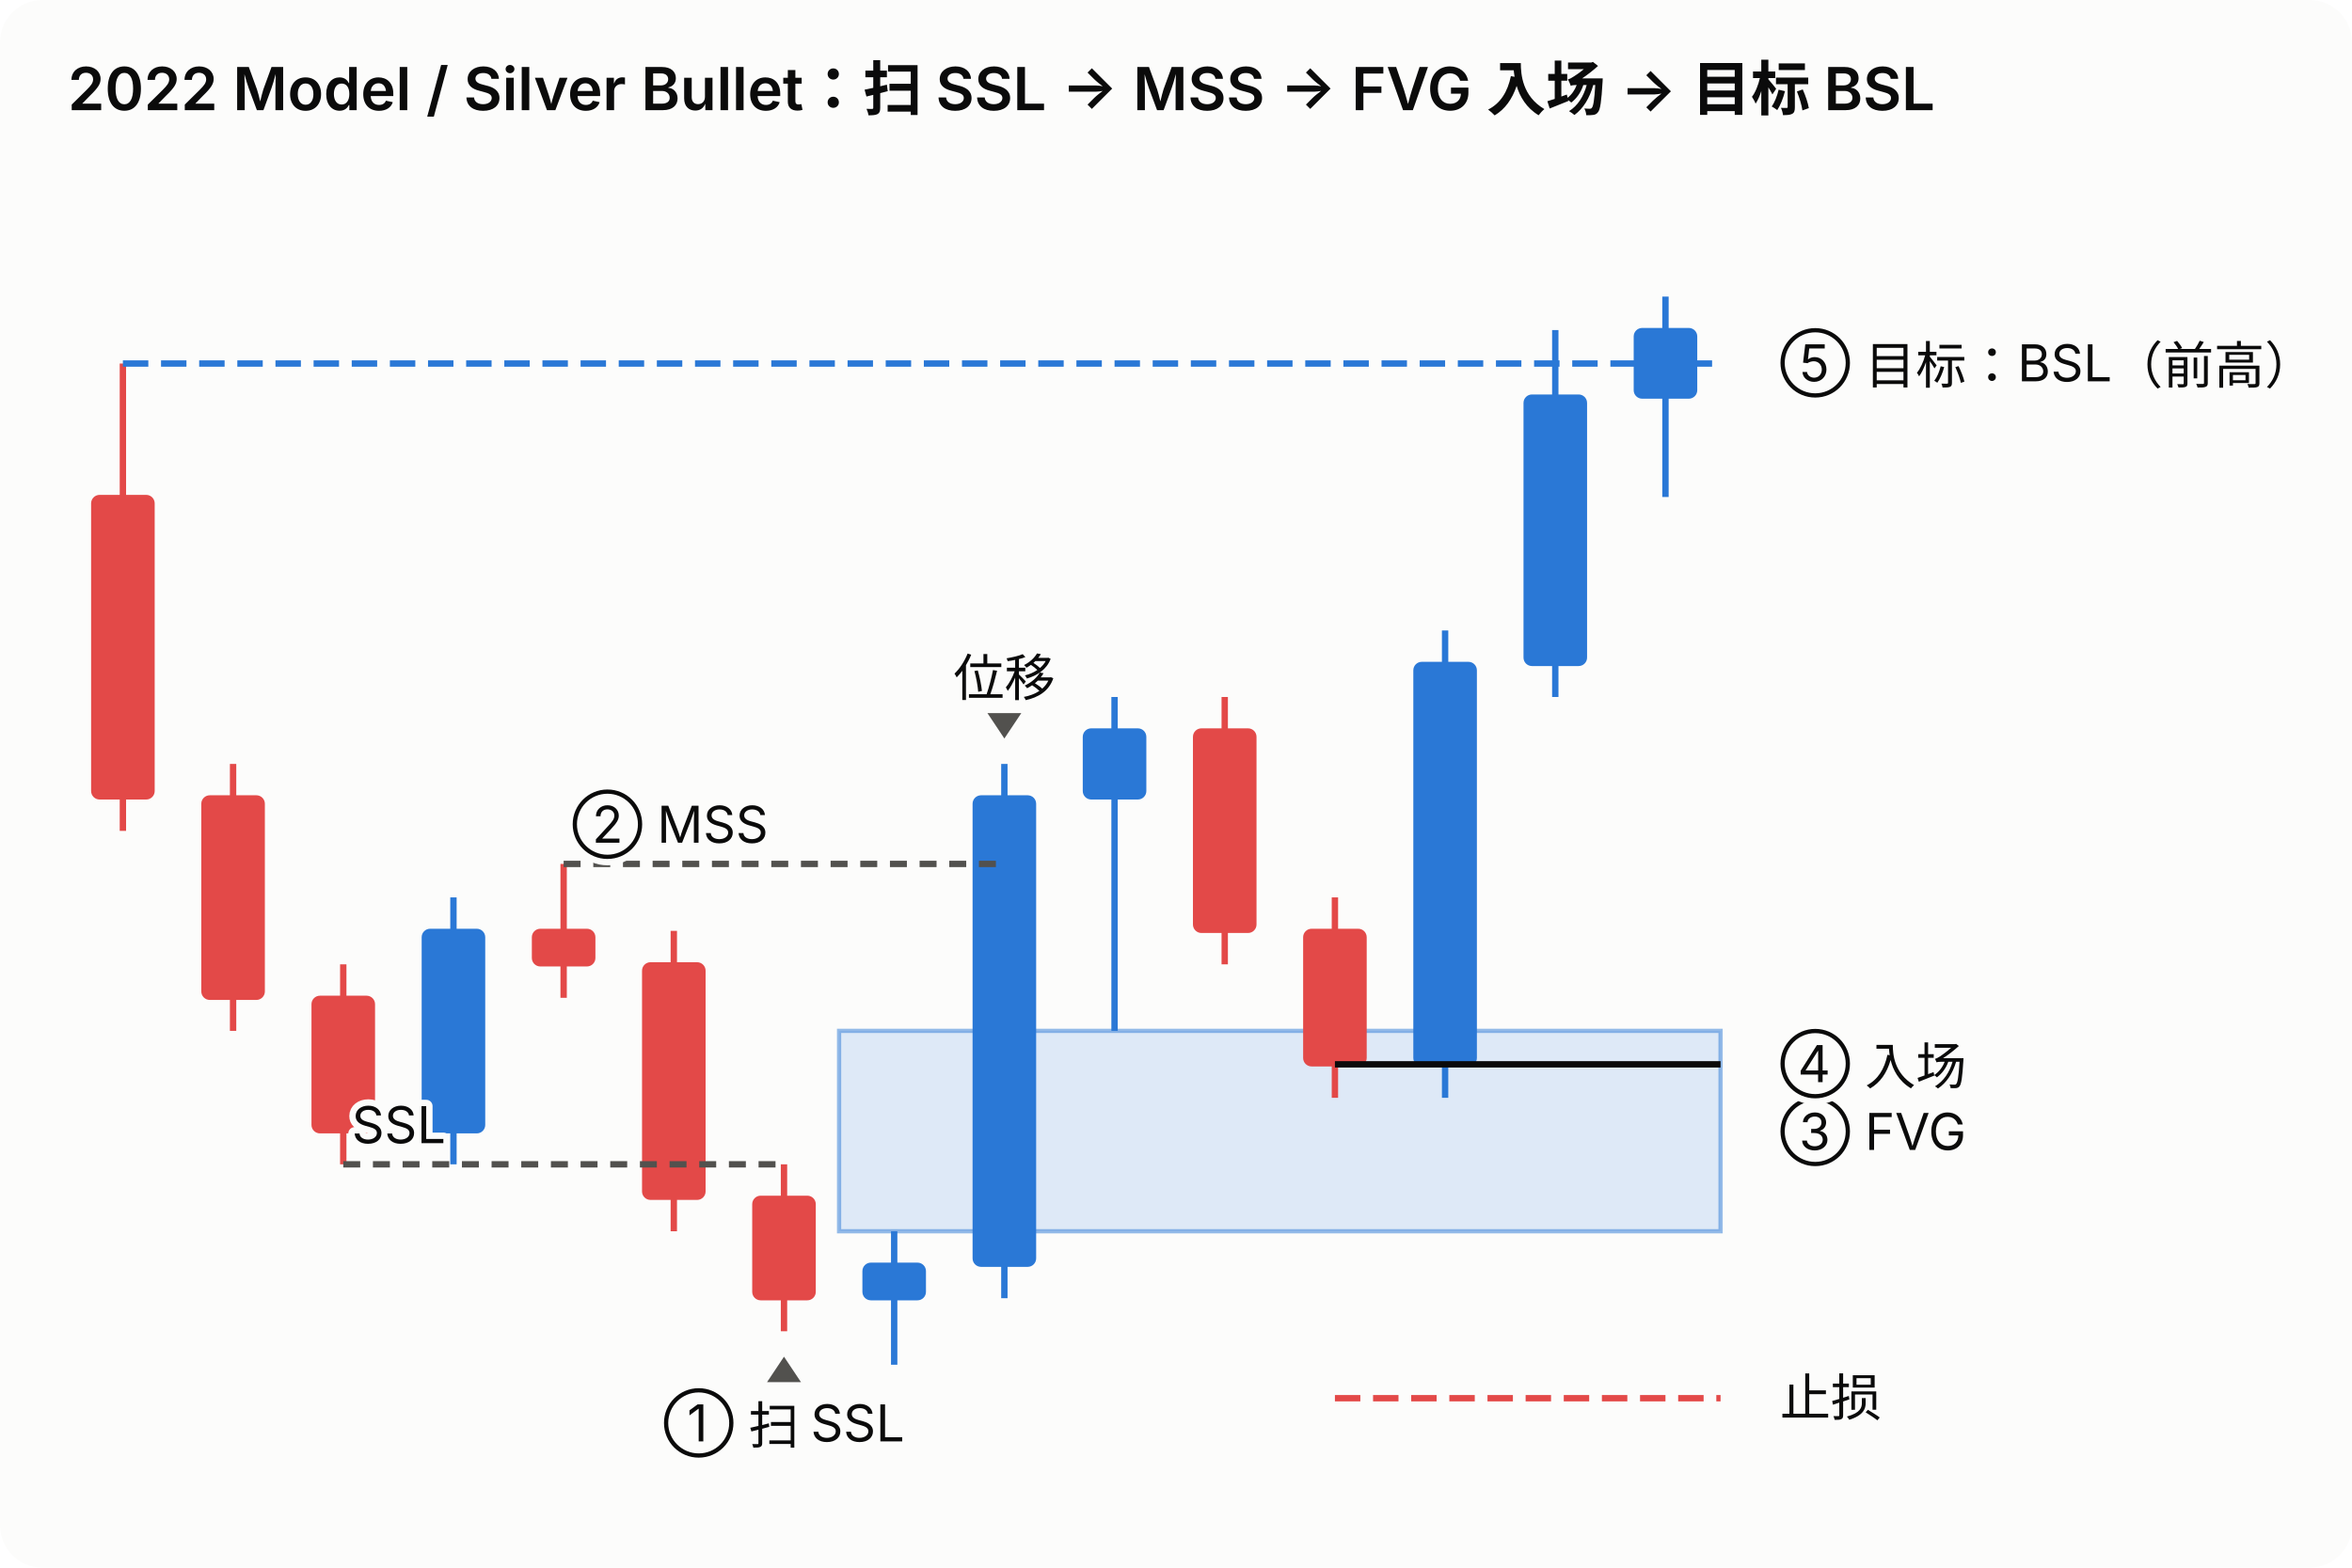
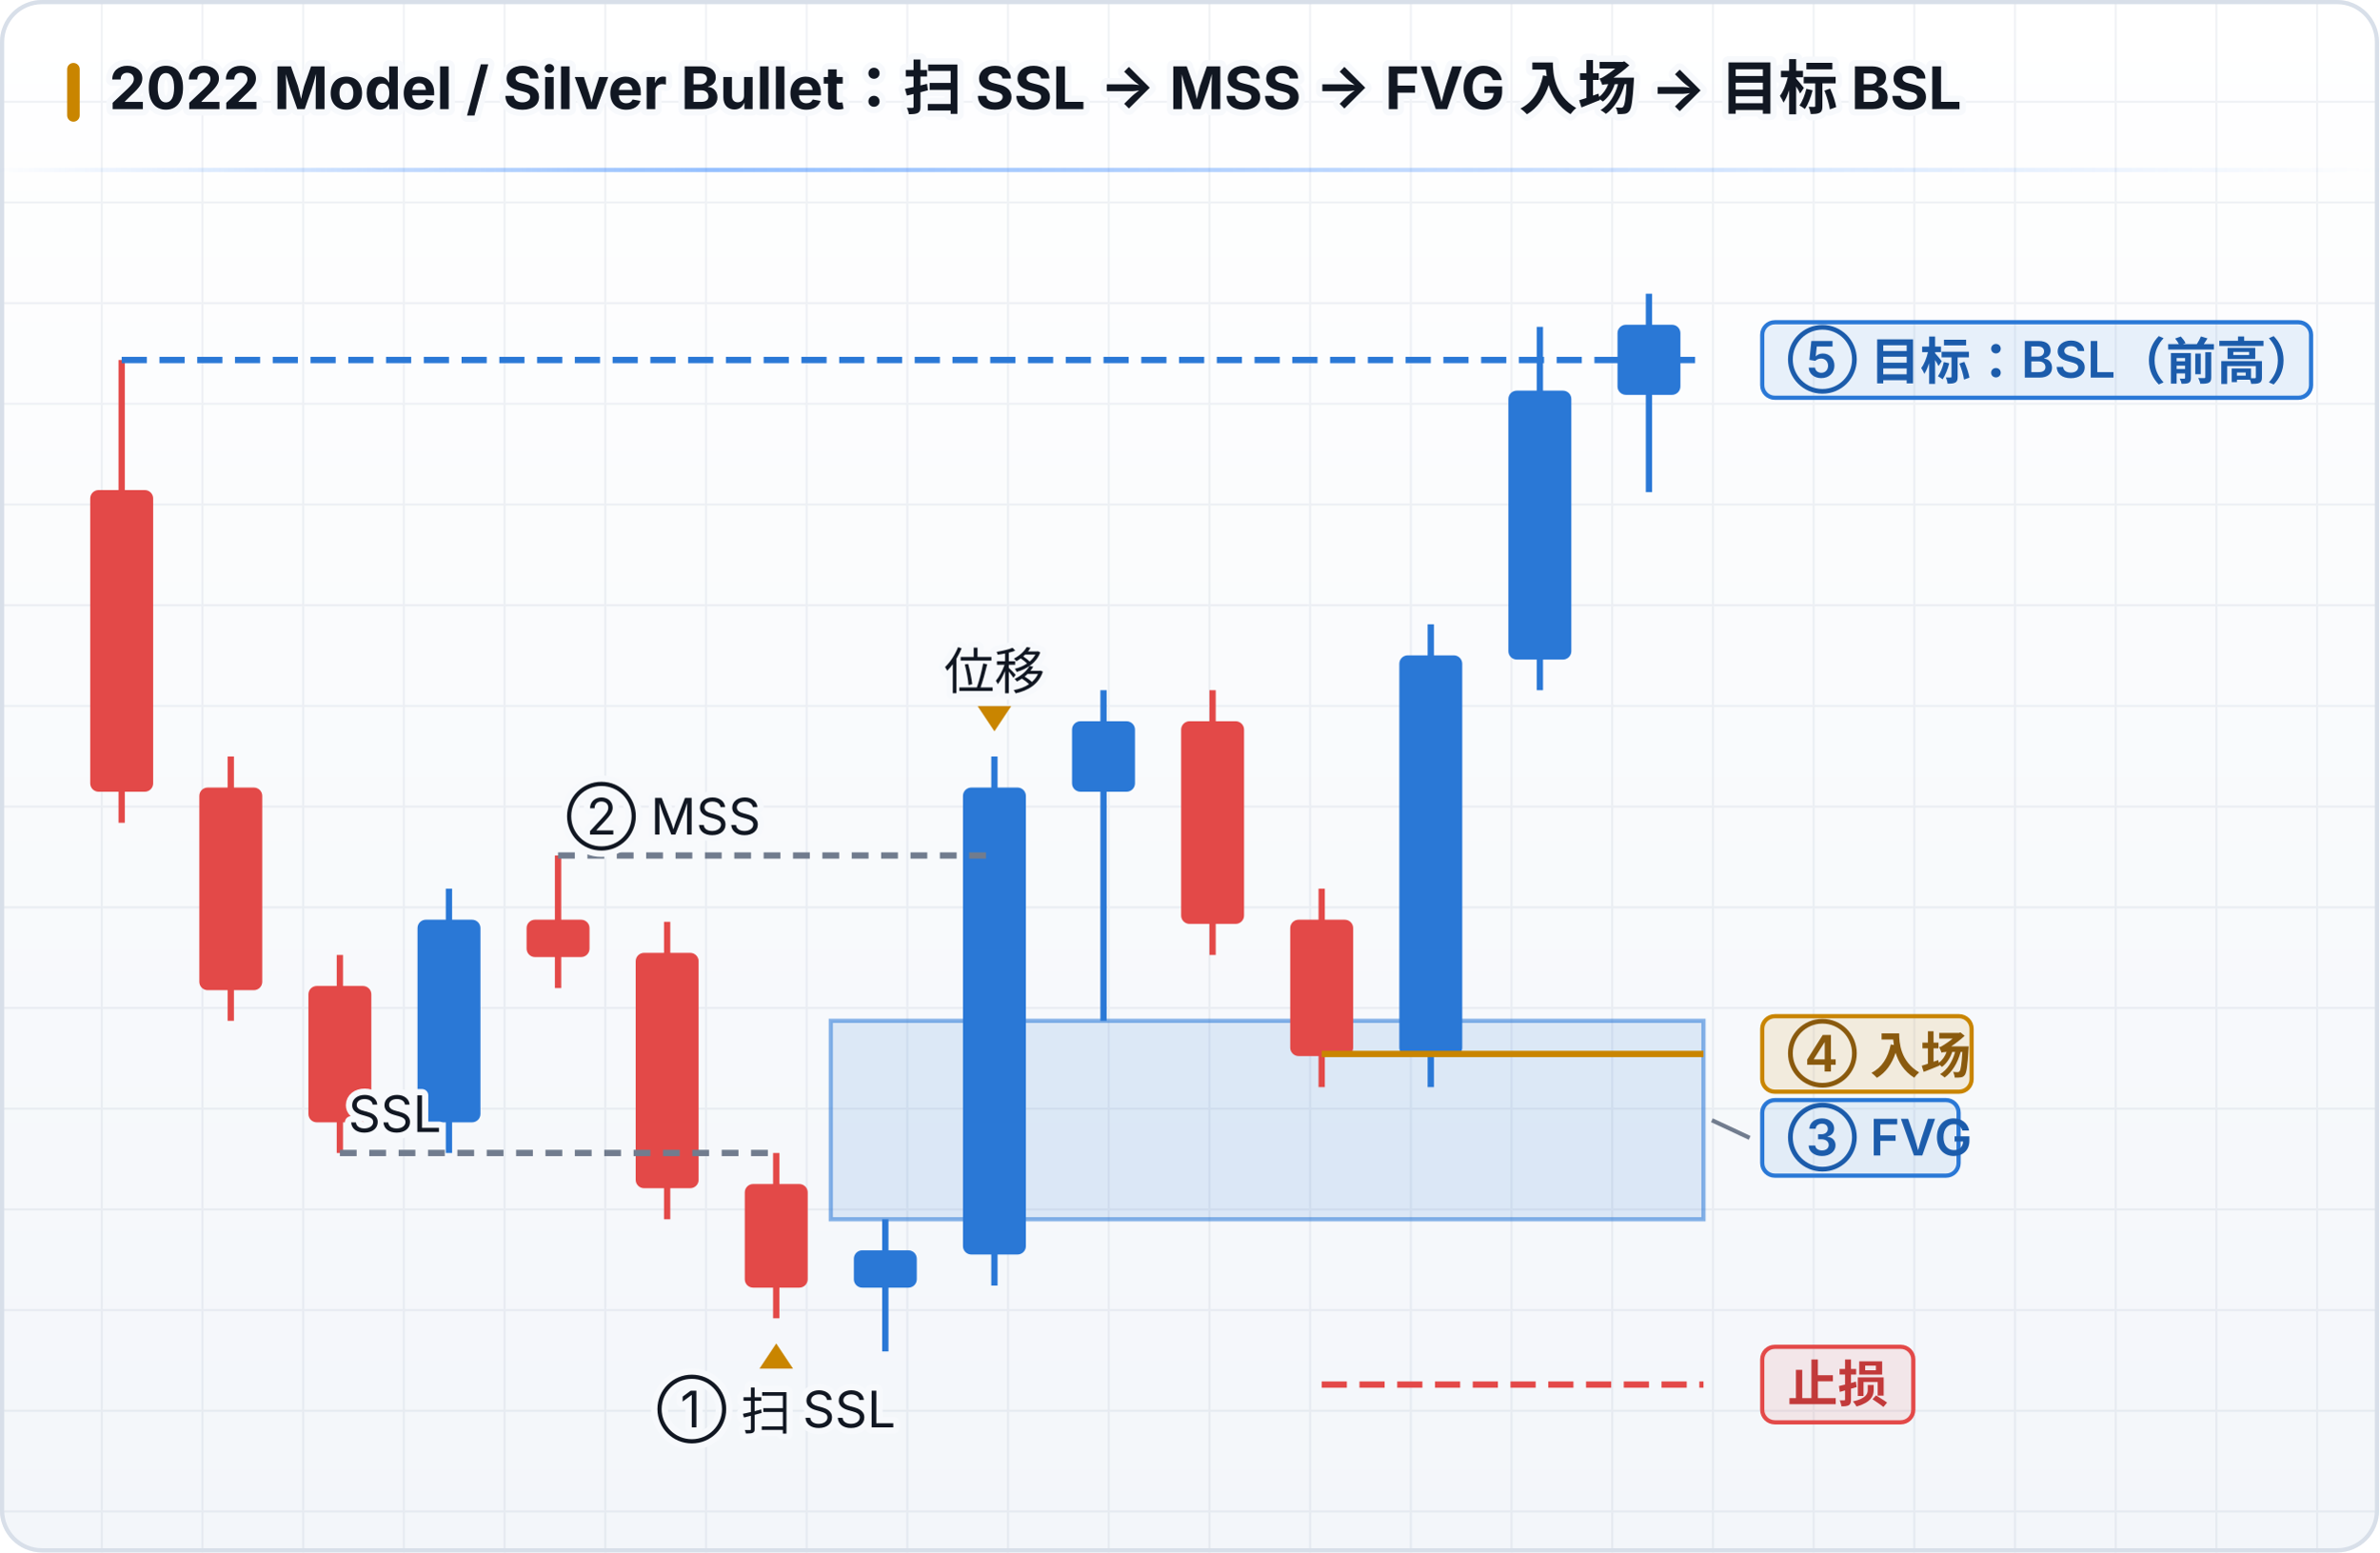
- <svg xmlns="http://www.w3.org/2000/svg" width="555" height="370" viewBox="0 0 555 370" role="img" aria-label="2022 Model / Silver Bullet：扫 SSL → MSS → FVG 入场 → 目标 BSL">
+ <svg xmlns="http://www.w3.org/2000/svg" width="567" height="370" viewBox="0 0 567 370" role="img" aria-label="2022 Model / Silver Bullet：扫 SSL → MSS → FVG 入场 → 目标 BSL">
  <style>
-   .bg { fill: #fcfcfb; }
-   .title { fill: #0b0b0b; font-weight: 600; font-size: 14px; }
-   text { font-family: -apple-system, BlinkMacSystemFont, 'PingFang SC', 'Microsoft YaHei', sans-serif; font-size: 12px; fill: #0b0b0b; paint-order: stroke; stroke: #fcfcfb; stroke-width: 3px; stroke-linejoin: round; }
-   .muted { fill: #52514e; }
+   .bg { fill: url(#bg); }
+   .bg-grid { stroke: rgba(28, 60, 110, 0.06); }
+   .frame { fill: none; stroke: #d8dfe9; }
+   .title-mark { fill: #c98500; }
+   .title { fill: #111722; font-weight: 650; font-size: 14px; }
+   text { font-family: -apple-system, BlinkMacSystemFont, 'PingFang SC', 'Microsoft YaHei', sans-serif; font-size: 12px; fill: #111722; paint-order: stroke; stroke: #f7f9fc; stroke-width: 3px; stroke-linejoin: round; }
+   .muted { fill: #475163; }
  .wick { stroke-width: 1.5; }
  .up { fill: #2a78d6; stroke: #2a78d6; }
  .down { fill: #e34948; stroke: #e34948; }
-   .z-bull { fill: rgba(42, 120, 214, 0.14); stroke: rgba(42, 120, 214, 0.5); }
-   .z-bear { fill: rgba(227, 73, 72, 0.12); stroke: rgba(227, 73, 72, 0.5); }
-   .z-neutral { fill: rgba(120, 120, 115, 0.10); stroke: none; }
-   .z-accent { fill: rgba(237, 161, 0, 0.22); stroke: rgba(201, 133, 0, 0.8); }
-   .l-neutral { stroke: #52514e; stroke-dasharray: 4 3; }
+   .z-bull { fill: rgba(42, 120, 214, 0.13); stroke: rgba(42, 120, 214, 0.55); }
+   .z-bear { fill: rgba(227, 73, 72, 0.11); stroke: rgba(227, 73, 72, 0.55); }
+   .z-neutral { fill: rgba(71, 81, 99, 0.09); stroke: rgba(71, 81, 99, 0.25); stroke-dasharray: 2 3; }
+   .z-accent { fill: rgba(212, 145, 34, 0.18); stroke: rgba(201, 133, 0, 0.75); }
+   .l-neutral { stroke: #717c8e; stroke-dasharray: 4 3; }
  .l-stop { stroke: #e34948; stroke-dasharray: 6 3; }
  .l-target { stroke: #2a78d6; stroke-dasharray: 6 3; }
-   .l-entry { stroke: #0b0b0b; }
-   .bracket { stroke: #52514e; fill: none; }
-   .grid { stroke: #ecebe7; }
-   .tick { font-size: 11px; fill: #8a8984; stroke: none; }
-   .arrow { fill: #52514e; stroke: none; }
+   .l-entry { stroke: #c98500; }
+   .bracket { stroke: #717c8e; fill: none; }
+   .grid { stroke: #e4e9f0; stroke-dasharray: 2 4; }
+   .tick { font-family: 'DIN Alternate', 'Bahnschrift', 'Roboto Condensed', sans-serif; font-size: 11px; fill: #717c8e; stroke: none; }
+   .arrow { fill: #c98500; stroke: none; }
+   .tag rect { stroke-width: 1; }
+   .tag text { stroke: none; font-weight: 600; }
+   .t-neutral rect { fill: rgba(71, 81, 99, 0.1); stroke: rgba(71, 81, 99, 0.4); }
+   .t-neutral text { fill: #475163; }
+   .t-stop rect, .t-bear rect { fill: rgba(227, 73, 72, 0.1); stroke: #e34948; }
+   .t-stop text, .t-bear text { fill: #c23a3a; }
+   .t-target rect, .t-bull rect { fill: rgba(42, 120, 214, 0.1); stroke: #2a78d6; }
+   .t-target text, .t-bull text { fill: #1c5cab; }
+   .t-entry rect, .t-accent rect { fill: rgba(212, 145, 34, 0.14); stroke: #c98500; }
+   .t-entry text, .t-accent text { fill: #8a5a0e; }
  @media (prefers-color-scheme: dark) {
-     .bg { fill: #1a1a19; }
-     .title, text { fill: #f0efec; }
-     text { stroke: #1a1a19; }
-     .muted { fill: #c3c2b7; }
-     .up { fill: #3987e5; stroke: #3987e5; }
-     .down { fill: #e66767; stroke: #e66767; }
-     .l-neutral, .bracket { stroke: #c3c2b7; }
-     .grid { stroke: #2a2a28; }
-     .tick { fill: #8a8984; }
-     .l-entry { stroke: #f0efec; }
-     .arrow { fill: #c3c2b7; }
+     .bg-grid { stroke: rgba(110, 160, 230, 0.06); }
+     .frame { stroke: #1c2839; }
+     .title-mark { fill: #f0b44c; }
+     .title, text { fill: #e3eaf4; }
+     text { stroke: #0a111d; }
+     .muted { fill: #a0b0c5; }
+     .up { fill: #3d8bff; stroke: #3d8bff; }
+     .down { fill: #f2555f; stroke: #f2555f; }
+     .candles { filter: url(#glow); }
+     .z-bull { fill: rgba(61, 139, 255, 0.14); stroke: rgba(61, 139, 255, 0.6); }
+     .z-bear { fill: rgba(242, 85, 95, 0.13); stroke: rgba(242, 85, 95, 0.6); }
+     .z-neutral { fill: rgba(160, 176, 197, 0.08); stroke: rgba(160, 176, 197, 0.25); }
+     .z-accent { fill: rgba(240, 180, 76, 0.16); stroke: rgba(240, 180, 76, 0.75); }
+     .l-neutral, .bracket { stroke: #8293ab; }
+     .l-stop { stroke: #f2555f; }
+     .l-target { stroke: #3d8bff; }
+     .l-entry { stroke: #f0b44c; }
+     .grid { stroke: #182334; }
+     .tick { fill: #70829b; }
+     .arrow { fill: #f0b44c; }
+     .t-neutral rect { fill: rgba(160, 176, 197, 0.1); stroke: rgba(160, 176, 197, 0.45); }
+     .t-neutral text { fill: #c5d0de; }
+     .t-stop rect, .t-bear rect { fill: rgba(242, 85, 95, 0.16); stroke: #f2555f; }
+     .t-stop text, .t-bear text { fill: #ff8f98; }
+     .t-target rect, .t-bull rect { fill: rgba(61, 139, 255, 0.16); stroke: #3d8bff; }
+     .t-target text, .t-bull text { fill: #8cc3ff; }
+     .t-entry rect, .t-accent rect { fill: rgba(240, 180, 76, 0.16); stroke: #f0b44c; }
+     .t-entry text, .t-accent text { fill: #ffd38a; }
  }
</style>
-   <rect class="bg" width="555" height="370" rx="10" />
-   <text class="title" x="16" y="26">2022 Model / Silver Bullet：扫 SSL → MSS → FVG 入场 → 目标 BSL</text>
+   <defs>
+     <linearGradient id="bg" x1="0" y1="0" x2="0" y2="1">
+       <stop offset="0" stop-color="#ffffff" />
+       <stop offset="1" stop-color="#f3f6fa" />
+     </linearGradient>
+     <linearGradient id="edge" x1="0" y1="0" x2="1" y2="0">
+       <stop offset="0" stop-color="#3d8bff" stop-opacity="0" />
+       <stop offset="0.3" stop-color="#3d8bff" stop-opacity="0.55" />
+       <stop offset="1" stop-color="#3d8bff" stop-opacity="0" />
+     </linearGradient>
+     <pattern id="paper" width="24" height="24" patternUnits="userSpaceOnUse">
+       <path class="bg-grid" d="M24 0H0V24" fill="none" />
+     </pattern>
+     <filter id="glow" x="-50%" y="-10%" width="200%" height="120%">
+       <feGaussianBlur stdDeviation="2.2" result="b" />
+       <feMerge>
+         <feMergeNode in="b" />
+         <feMergeNode in="SourceGraphic" />
+       </feMerge>
+     </filter>
+     <style>@media (prefers-color-scheme: dark) { #bg stop:first-child { stop-color: #0f1828; } #bg stop:last-child { stop-color: #070c16; } }</style>
+   </defs>
+   <rect class="bg" width="567" height="370" rx="10" />
+   <rect width="567" height="370" rx="10" fill="url(#paper)" />
+   <rect class="frame" x="0.5" y="0.5" width="566" height="369" rx="9.5" />
+   <rect fill="url(#edge)" x="0" y="40" width="567" height="1" />
+   <rect class="title-mark" x="16" y="15" width="3" height="14" rx="1.5" />
+   <text class="title" x="26" y="26">2022 Model / Silver Bullet：扫 SSL → MSS → FVG 入场 → 目标 BSL</text>
  <rect class="z-bull" x="198" y="243.3" width="208" height="47.3" />
-   <line class="wick down" x1="29" x2="29" y1="85.8" y2="196.1" />
-   <rect class="down" x="22" y="117.3" width="14" height="70.9" rx="1.5" />
-   <line class="wick down" x1="55" x2="55" y1="180.3" y2="243.3" />
-   <rect class="down" x="48" y="188.2" width="14" height="47.3" rx="1.5" />
-   <line class="wick down" x1="81" x2="81" y1="227.6" y2="274.8" />
-   <rect class="down" x="74" y="235.5" width="14" height="31.5" rx="1.5" />
-   <line class="wick up" x1="107" x2="107" y1="211.8" y2="274.8" />
-   <rect class="up" x="100" y="219.7" width="14" height="47.3" rx="1.5" />
-   <line class="wick down" x1="133" x2="133" y1="203.9" y2="235.5" />
-   <rect class="down" x="126" y="219.7" width="14" height="7.9" rx="1.5" />
-   <line class="wick down" x1="159" x2="159" y1="219.7" y2="290.6" />
-   <rect class="down" x="152" y="227.6" width="14" height="55.1" rx="1.5" />
-   <line class="wick down" x1="185" x2="185" y1="274.8" y2="314.2" />
-   <rect class="down" x="178" y="282.7" width="14" height="23.7" rx="1.5" />
-   <line class="wick up" x1="211" x2="211" y1="290.6" y2="322.1" />
-   <rect class="up" x="204" y="298.5" width="14" height="7.9" rx="1.5" />
-   <line class="wick up" x1="237" x2="237" y1="180.3" y2="306.4" />
-   <rect class="up" x="230" y="188.2" width="14" height="110.3" rx="1.5" />
-   <line class="wick up" x1="263" x2="263" y1="164.5" y2="243.3" />
-   <rect class="up" x="256" y="172.4" width="14" height="15.8" rx="1.5" />
-   <line class="wick down" x1="289" x2="289" y1="164.5" y2="227.6" />
-   <rect class="down" x="282" y="172.4" width="14" height="47.3" rx="1.5" />
-   <line class="wick down" x1="315" x2="315" y1="211.8" y2="259.1" />
-   <rect class="down" x="308" y="219.7" width="14" height="31.5" rx="1.5" />
-   <line class="wick up" x1="341" x2="341" y1="148.8" y2="259.1" />
-   <rect class="up" x="334" y="156.7" width="14" height="94.5" rx="1.5" />
-   <line class="wick up" x1="367" x2="367" y1="77.9" y2="164.5" />
-   <rect class="up" x="360" y="93.6" width="14" height="63.1" rx="1.5" />
-   <line class="wick up" x1="393" x2="393" y1="70" y2="117.3" />
-   <rect class="up" x="386" y="77.9" width="14" height="15.7" rx="1.5" />
+   <g class="candles">
+     <line class="wick down" x1="29" x2="29" y1="85.8" y2="196.1" />
+     <rect class="down" x="22" y="117.3" width="14" height="70.9" rx="1.5" />
+     <line class="wick down" x1="55" x2="55" y1="180.3" y2="243.3" />
+     <rect class="down" x="48" y="188.2" width="14" height="47.3" rx="1.5" />
+     <line class="wick down" x1="81" x2="81" y1="227.6" y2="274.8" />
+     <rect class="down" x="74" y="235.5" width="14" height="31.5" rx="1.5" />
+     <line class="wick up" x1="107" x2="107" y1="211.8" y2="274.8" />
+     <rect class="up" x="100" y="219.7" width="14" height="47.3" rx="1.5" />
+     <line class="wick down" x1="133" x2="133" y1="203.9" y2="235.5" />
+     <rect class="down" x="126" y="219.7" width="14" height="7.9" rx="1.5" />
+     <line class="wick down" x1="159" x2="159" y1="219.7" y2="290.6" />
+     <rect class="down" x="152" y="227.6" width="14" height="55.1" rx="1.5" />
+     <line class="wick down" x1="185" x2="185" y1="274.8" y2="314.2" />
+     <rect class="down" x="178" y="282.7" width="14" height="23.7" rx="1.5" />
+     <line class="wick up" x1="211" x2="211" y1="290.6" y2="322.1" />
+     <rect class="up" x="204" y="298.5" width="14" height="7.9" rx="1.5" />
+     <line class="wick up" x1="237" x2="237" y1="180.3" y2="306.4" />
+     <rect class="up" x="230" y="188.2" width="14" height="110.3" rx="1.5" />
+     <line class="wick up" x1="263" x2="263" y1="164.5" y2="243.3" />
+     <rect class="up" x="256" y="172.4" width="14" height="15.8" rx="1.5" />
+     <line class="wick down" x1="289" x2="289" y1="164.5" y2="227.6" />
+     <rect class="down" x="282" y="172.4" width="14" height="47.3" rx="1.5" />
+     <line class="wick down" x1="315" x2="315" y1="211.8" y2="259.1" />
+     <rect class="down" x="308" y="219.7" width="14" height="31.5" rx="1.5" />
+     <line class="wick up" x1="341" x2="341" y1="148.8" y2="259.1" />
+     <rect class="up" x="334" y="156.7" width="14" height="94.5" rx="1.5" />
+     <line class="wick up" x1="367" x2="367" y1="77.9" y2="164.5" />
+     <rect class="up" x="360" y="93.6" width="14" height="63.1" rx="1.5" />
+     <line class="wick up" x1="393" x2="393" y1="70" y2="117.3" />
+     <rect class="up" x="386" y="77.9" width="14" height="15.7" rx="1.5" />
+   </g>
  <line class="l-target" x1="29" x2="406" y1="85.8" y2="85.8" stroke-width="1.5" />
  <line class="l-neutral" x1="81" x2="185" y1="274.8" y2="274.8" stroke-width="1.5" />
  <text x="83" y="269.8">SSL</text>
  <line class="l-neutral" x1="133" x2="237" y1="203.9" y2="203.9" stroke-width="1.5" />
  <text x="135" y="198.9">② MSS</text>
  <line class="l-entry" x1="315" x2="406" y1="251.2" y2="251.2" stroke-width="1.5" />
  <line class="l-stop" x1="315" x2="406" y1="330" y2="330" stroke-width="1.5" />
-   <text x="420" y="267.2" dy="0.35em">③ FVG</text>
-   <text x="420" y="85.8" dy="0.35em">⑤ 目标：BSL（前高）</text>
-   <text x="420" y="251.2" dy="0.35em">④ 入场</text>
-   <text x="420" y="330" dy="0.35em">止损</text>
+   <path class="bracket" d="M408,267 L417,271.2" />
+   <g class="tag t-bull">
+     <rect x="420" y="262.2" width="46.8" height="18" rx="3" />
+     <text x="426" y="271.2" dy="0.35em">③ FVG</text>
+   </g>
+   <g class="tag t-target">
+     <rect x="420" y="76.8" width="130.8" height="18" rx="3" />
+     <text x="426" y="85.8" dy="0.35em">⑤ 目标：BSL（前高）</text>
+   </g>
+   <g class="tag t-entry">
+     <rect x="420" y="242.2" width="49.9" height="18" rx="3" />
+     <text x="426" y="251.2" dy="0.35em">④ 入场</text>
+   </g>
+   <g class="tag t-stop">
+     <rect x="420" y="321" width="36" height="18" rx="3" />
+     <text x="426" y="330" dy="0.35em">止损</text>
+   </g>
  <path class="arrow" d="M185,320.2 l-4,6 h8 z" />
  <text x="185" y="340.2" text-anchor="middle">① 扫 SSL</text>
  <path class="arrow" d="M237,174.3 l-4,-6 h8 z" />
  <text x="237" y="164.3" text-anchor="middle">位移</text>
</svg>
